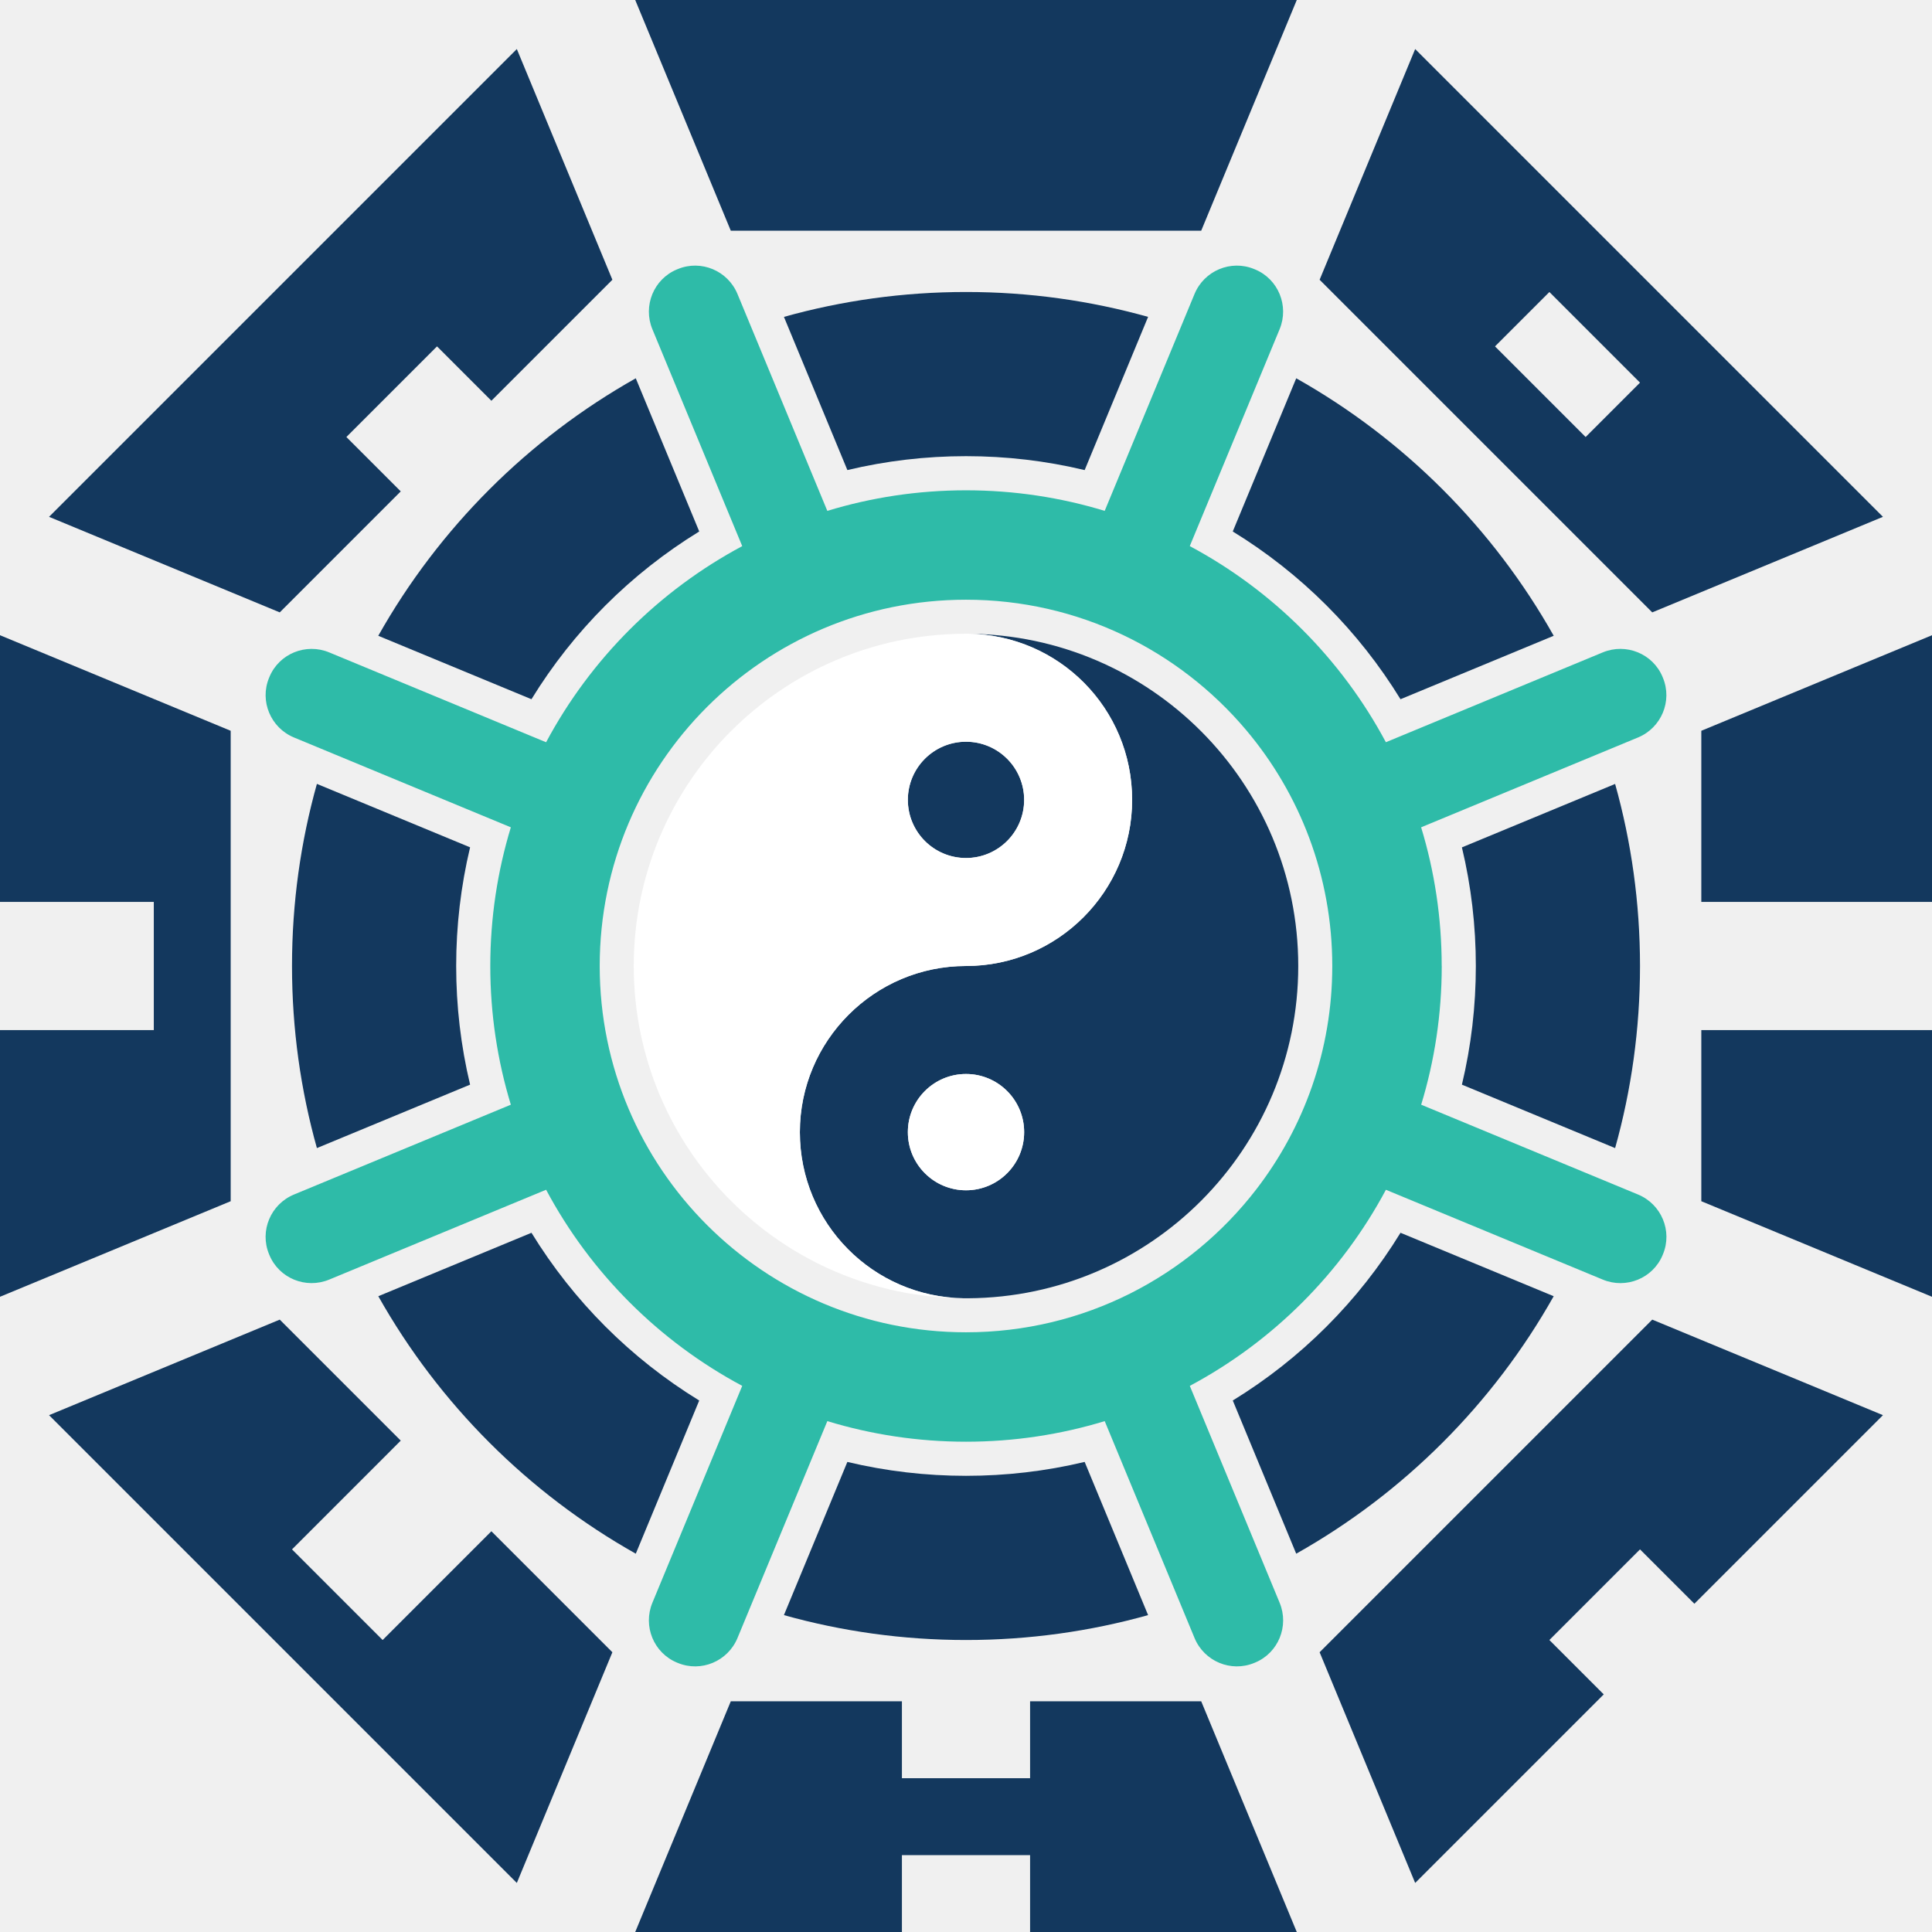
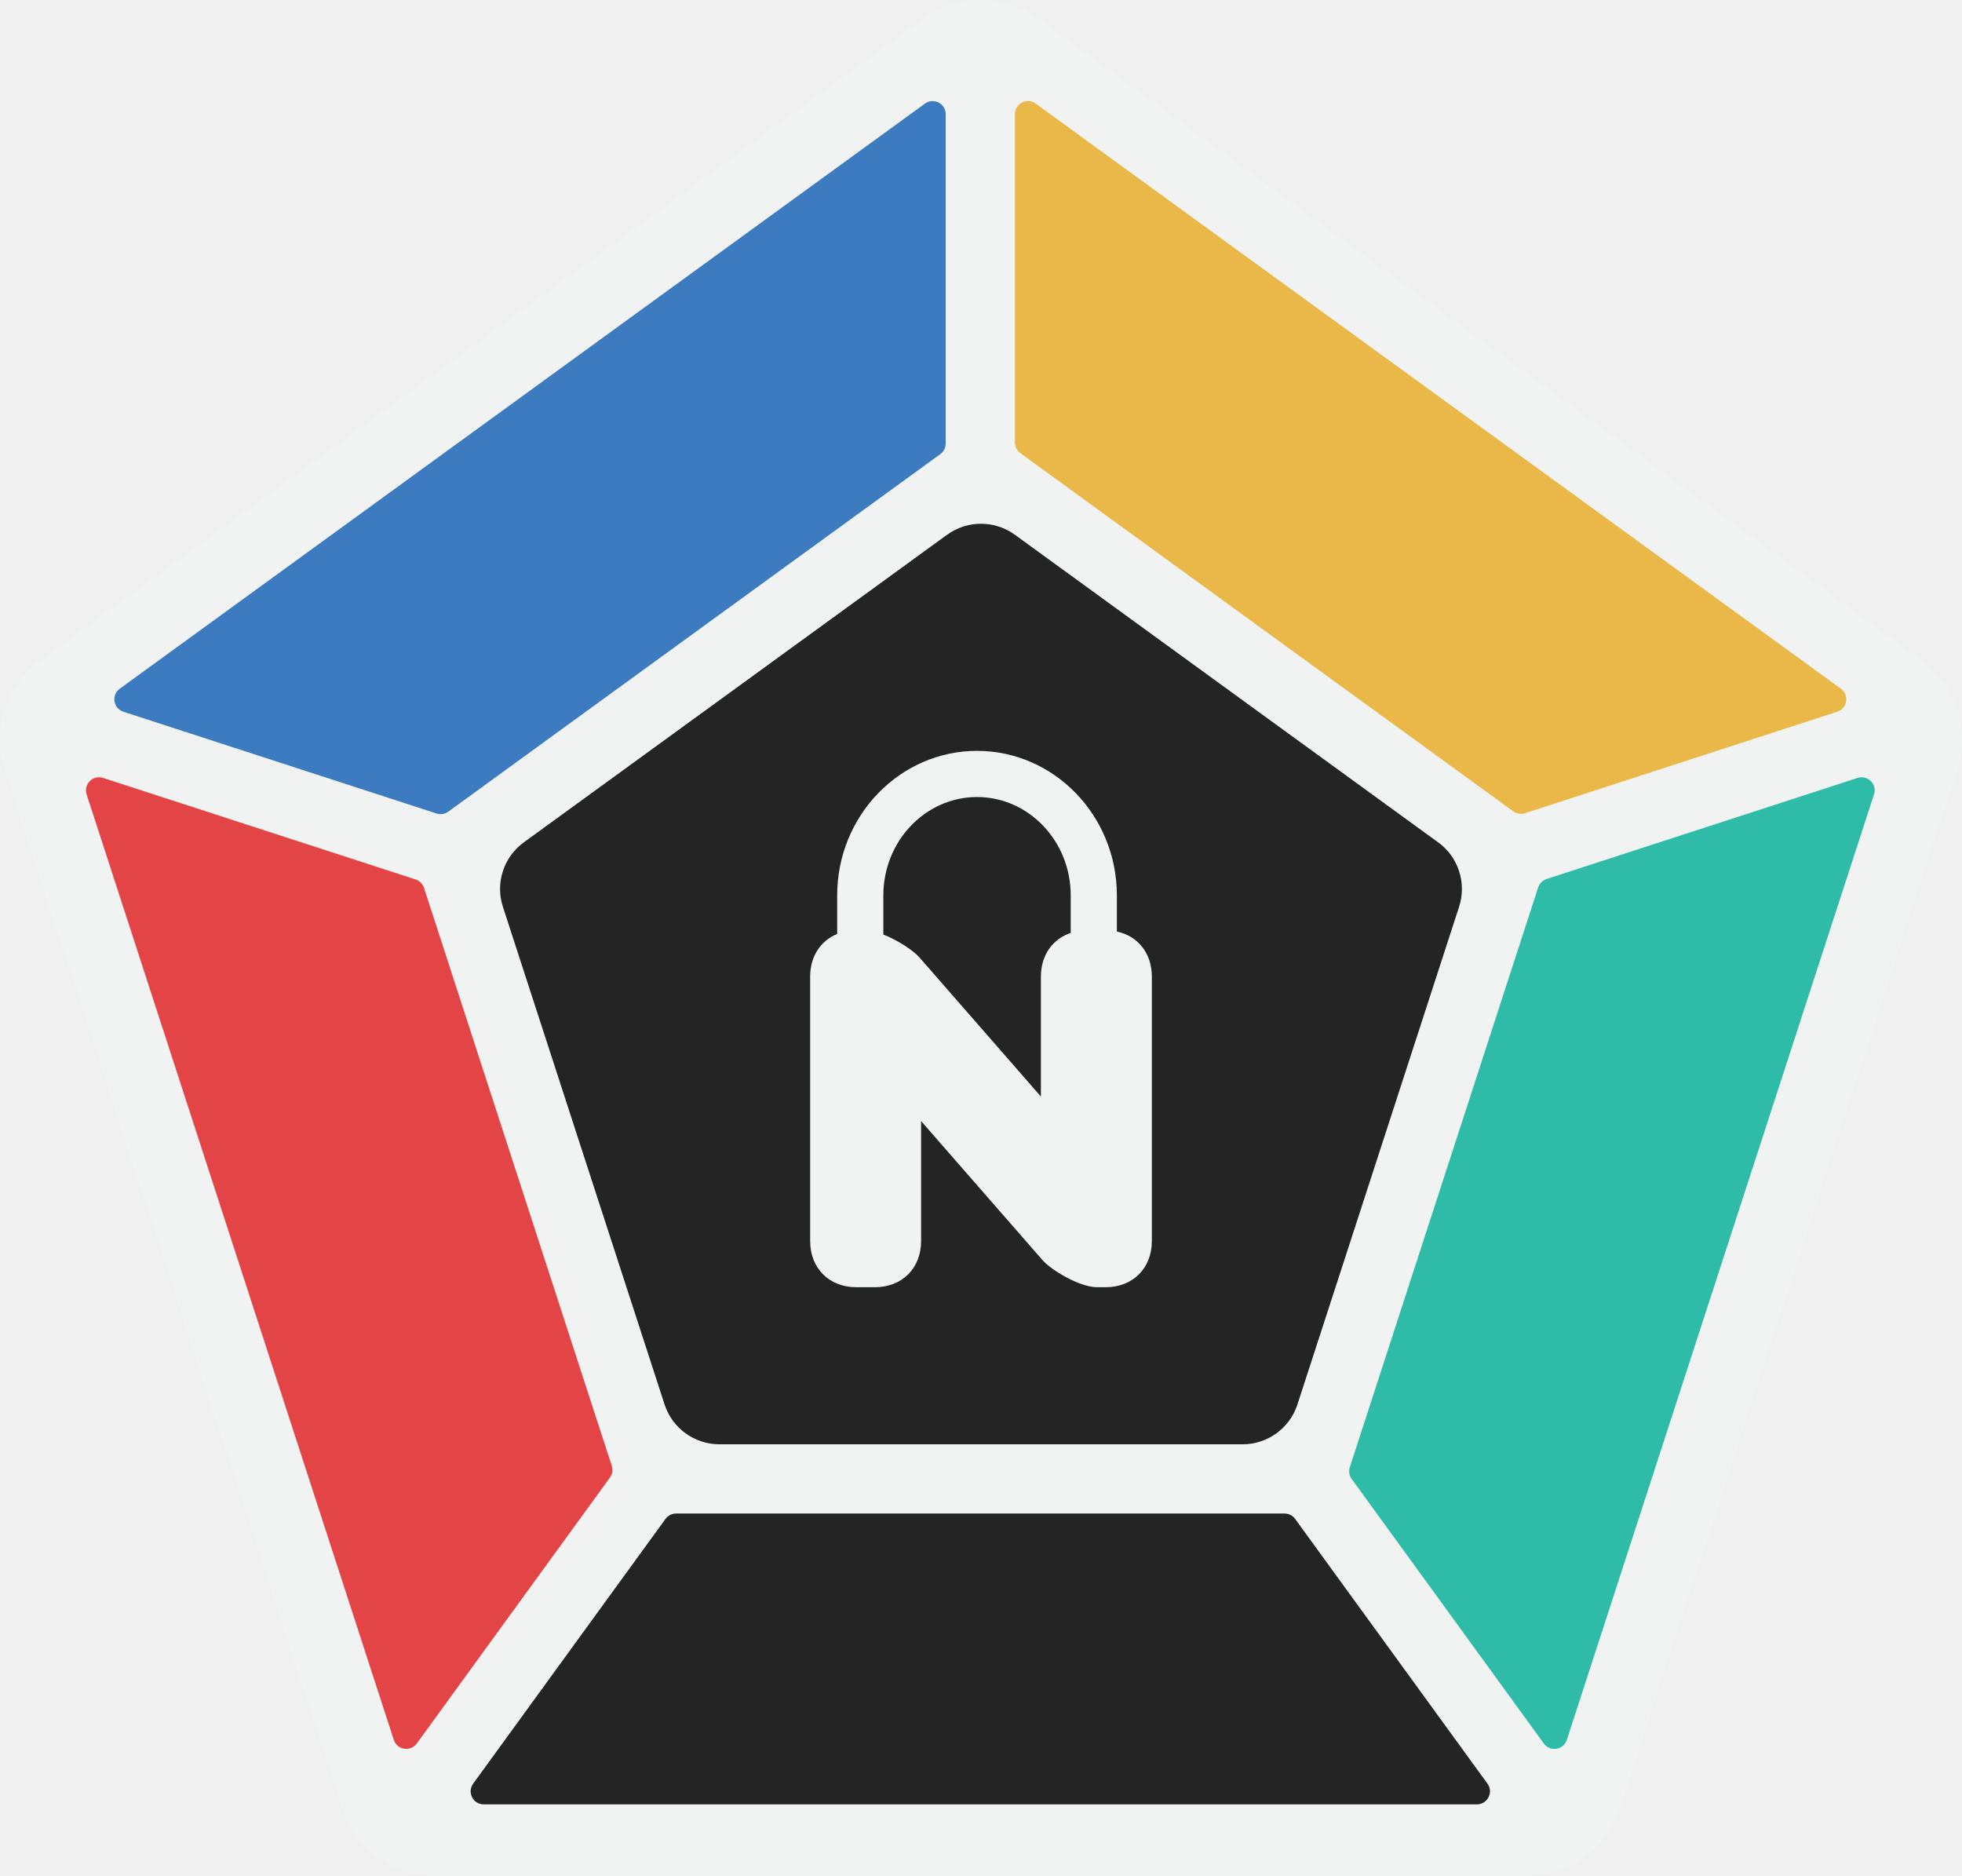
- <svg xmlns="http://www.w3.org/2000/svg" id="Layer_2" data-name="Layer 2" viewBox="0 0 1102.8 1102.8">
+ <svg xmlns="http://www.w3.org/2000/svg" id="Layer_2" data-name="Layer 2" viewBox="0 0 1002 957.85">
  <defs>
    <style>
      .cls-1 {
-         fill: #fff;
+         fill: #f1f2f2;
      }

      .cls-2 {
+         fill: #e34546;
+       }
+ 
+       .cls-3 {
        fill: #2ebba8;
      }

-       .cls-3 {
-         fill: #13385e;
+       .cls-4 {
+         fill: #3c7bbf;
+       }
+ 
+       .cls-5 {
+         fill: #242424;
+       }
+ 
+       .cls-6 {
+         fill: #e9b848;
      }
    </style>
  </defs>
  <g id="Layer_1" data-name="Layer 1">
    <g>
-       <polygon class="cls-3" points="740.21 0 722.03 43.89 703.84 87.79 685.66 131.68 417.14 131.68 398.96 87.79 380.77 43.89 362.59 0 740.21 0" />
-       <path class="cls-3" d="M807.79,28l-18.18,43.89-18.18,43.9-18.18,43.89,189.87,189.87,43.89-18.18,43.91-18.18,43.88-18.18L807.79,28ZM905.09,249.45l-51.73-51.73,31.04-31.04,51.73,51.73-31.04,31.04Z" />
+       <path class="cls-1" d="M471.61,9.55L20.61,337.22c-17.52,12.73-24.86,35.3-18.16,55.9l172.27,530.18c6.69,20.6,25.89,34.55,47.55,34.55h557.46c21.66,0,40.86-13.95,47.55-34.55l172.27-530.18c6.69-20.6-.64-43.17-18.16-55.9L530.39,9.55c-17.52-12.73-41.25-12.73-58.78,0Z" />
      <g>
-         <polygon class="cls-3" points="1102.8 362.59 1102.8 514.82 971.12 514.82 971.12 417.14 1015.01 398.96 1058.91 380.77 1102.8 362.59" />
-         <polygon class="cls-3" points="1102.8 587.98 1102.8 740.21 1058.91 722.03 1015.01 703.84 971.12 685.66 971.12 587.98 1102.8 587.98" />
-       </g>
-       <polygon class="cls-3" points="1074.8 807.79 967.16 915.43 936.13 884.4 884.4 936.13 915.43 967.16 807.79 1074.8 789.61 1030.91 771.43 987.01 753.25 943.12 943.12 753.25 987.01 771.43 1030.92 789.61 1074.8 807.79" />
-       <polygon class="cls-3" points="349.55 943.12 331.37 987.01 313.19 1030.91 295.01 1074.8 28 807.79 71.88 789.61 115.79 771.43 159.68 753.25 228.75 822.32 197.72 853.36 166.68 884.4 218.41 936.13 249.45 905.09 280.48 874.05 349.55 943.12" />
-       <polygon class="cls-3" points="131.68 417.14 131.68 685.66 87.79 703.84 43.89 722.03 0 740.21 0 587.98 87.79 587.98 87.79 514.82 0 514.82 0 362.59 43.89 380.77 87.79 398.96 131.68 417.14" />
-       <polygon class="cls-3" points="349.55 159.68 280.48 228.75 249.45 197.72 197.72 249.45 228.75 280.48 159.68 349.55 115.79 331.37 71.89 313.19 71.88 313.19 27.99 295.01 295.01 27.99 313.19 71.89 331.37 115.79 349.55 159.68" />
-       <path class="cls-3" d="M886.86,362.91l-87.44,36.21c-23.99-39.07-56.66-71.75-95.75-95.75l36.23-87.44c61.42,34.6,112.38,85.56,146.97,146.98Z" />
-       <path class="cls-3" d="M399.13,303.37c-39.1,24.02-71.78,56.68-95.77,95.75l-87.44-36.21c34.6-61.42,85.56-112.38,146.98-146.98l36.23,87.44Z" />
-       <path class="cls-3" d="M655.34,180.88l-36.21,87.45c-22.12-5.29-44.82-7.95-67.72-7.95s-45.62,2.66-67.72,7.94l-36.21-87.44c33.06-9.26,67.92-14.21,103.94-14.21s70.88,4.95,103.94,14.21Z" />
-       <path class="cls-3" d="M936.13,551.4c0,36.02-4.95,70.88-14.21,103.94l-87.45-36.21c5.29-22.12,7.95-44.82,7.95-67.72s-2.66-45.62-7.95-67.72l87.45-36.21c9.26,33.06,14.21,67.92,14.21,103.94Z" />
-       <path class="cls-3" d="M551.4,936.13c-36.02,0-70.88-4.95-103.93-14.21l36.21-87.44c22.11,5.27,44.81,7.93,67.72,7.93s45.61-2.66,67.73-7.94l36.21,87.45c-33.06,9.26-67.92,14.21-103.94,14.21Z" />
-       <polygon class="cls-3" points="587.98 1102.8 587.98 1058.91 514.82 1058.91 514.82 1102.8 362.59 1102.8 380.77 1058.91 398.96 1015.01 417.14 971.12 514.82 971.12 514.82 1015.01 587.98 1015.01 587.98 971.12 685.66 971.12 703.84 1015.01 722.03 1058.91 740.21 1102.8 587.98 1102.8" />
-       <path class="cls-3" d="M886.86,739.89c-34.59,61.42-85.54,112.38-146.97,146.97l-36.21-87.44c39.07-23.99,71.75-56.67,95.74-95.74l87.44,36.21Z" />
-       <path class="cls-3" d="M399.12,799.42l-36.21,87.44c-61.42-34.59-112.38-85.54-146.97-146.97l87.43-36.21c23.99,39.07,56.67,71.75,95.75,95.74Z" />
-       <path class="cls-3" d="M260.39,551.4c0,22.89,2.66,45.59,7.94,67.72l-87.44,36.21c-9.26-33.06-14.21-67.92-14.21-103.94s4.95-70.88,14.21-103.94l87.44,36.21c-5.27,22.12-7.94,44.82-7.94,67.72Z" />
-       <path class="cls-2" d="M822.93,551.4c0-27.54-4.11-54.13-11.74-79.17l123.79-51.27c13.31-5.51,19.74-20.77,14.23-34.07-.07-.16-.13-.32-.2-.49-5.52-13.29-20.85-19.51-34.14-14.01l-123.8,51.28c-25.37-47.5-64.44-86.57-111.94-111.95l51.28-123.79c5.51-13.3-.72-28.62-14.01-34.14-.16-.07-.32-.13-.49-.2-13.31-5.51-28.56.92-34.07,14.23l-51.27,123.79c-25.06-7.63-51.63-11.74-79.17-11.74s-54.12,4.11-79.16,11.74l-51.28-123.79c-5.51-13.31-20.77-19.74-34.07-14.23-.16.07-.32.13-.49.2-13.29,5.52-19.52,20.85-14.01,34.15l51.28,123.79c-47.5,25.38-86.58,64.45-111.95,111.95l-123.8-51.28c-13.29-5.51-28.61.71-34.13,14-.07.16-.13.32-.2.49-5.51,13.3.92,28.56,14.22,34.07l123.78,51.28c-7.61,25.04-11.73,51.63-11.73,79.17s4.12,54.11,11.73,79.16l-123.79,51.28c-13.3,5.51-19.73,20.76-14.22,34.06.07.16.13.32.2.49,5.52,13.29,20.84,19.51,34.13,14l123.81-51.28c25.37,47.5,64.45,86.58,111.95,111.94l-51.28,123.8c-5.51,13.3.72,28.62,14.01,34.15.16.07.32.13.49.2,13.31,5.51,28.56-.92,34.08-14.23l51.28-123.79c25.04,7.63,51.63,11.75,79.16,11.75s54.11-4.12,79.17-11.75l51.27,123.79c5.51,13.31,20.77,19.74,34.08,14.23.16-.07.32-.13.49-.2,13.29-5.52,19.51-20.85,14.01-34.14l-51.28-123.8c47.5-25.36,86.57-64.44,111.94-111.94l123.81,51.28c13.3,5.51,28.62-.72,34.14-14.01.07-.16.13-.32.2-.49,5.51-13.31-.92-28.56-14.23-34.07l-123.79-51.27c7.63-25.05,11.74-51.63,11.74-79.16ZM717.06,678.94c-38.22,49.58-98.2,81.54-165.66,81.54-115.47,0-209.08-93.61-209.08-209.08s93.61-209.08,209.08-209.08c64.12,0,121.48,28.87,159.83,74.31,30.72,36.39,49.24,83.41,49.24,134.77,0,48.01-16.19,92.24-43.41,127.54Z" />
-       <g>
-         <g>
-           <circle class="cls-3" cx="551.4" cy="456.57" r="33.19" />
-           <path class="cls-3" d="M552.63,361.76c51.8.65,93.6,42.85,93.6,94.82s-42.45,94.83-94.83,94.83-94.83,42.45-94.83,94.83,41.79,94.16,93.6,94.82c.41,0,.82,0,1.23,0s.82,0,1.23,0c104.18-.65,188.42-85.31,188.42-189.64s-84.25-188.99-188.42-189.64ZM551.4,679.42c-18.33,0-33.19-14.86-33.19-33.19s14.86-33.19,33.19-33.19,33.19,14.86,33.19,33.19-14.86,33.19-33.19,33.19Z" />
-         </g>
-         <g>
-           <path class="cls-1" d="M552.63,361.76c-.41,0-.82,0-1.23,0s-.82,0-1.23,0c-104.18.65-188.42,85.31-188.42,189.64s84.25,188.99,188.42,189.64c-51.8-.65-93.6-42.85-93.6-94.82s42.45-94.83,94.83-94.83,94.83-42.45,94.83-94.83-41.79-94.16-93.6-94.82ZM551.4,489.76c-18.33,0-33.19-14.86-33.19-33.19s14.86-33.19,33.19-33.19,33.19,14.86,33.19,33.19-14.86,33.19-33.19,33.19Z" />
-           <circle class="cls-1" cx="551.4" cy="646.23" r="33.19" />
-         </g>
+         <path class="cls-5" d="M661.43,775.58l98.21,135.16c3.21,4.41.05,10.6-5.4,10.6H247.06c-5.46,0-8.61-6.19-5.4-10.6l98.21-135.16c1.26-1.73,3.27-2.75,5.4-2.75h310.77c2.14,0,4.15,1.02,5.4,2.75Z" />
+         <path class="cls-4" d="M222.96,415.39l-159.94-51.97c-5.19-1.69-6.28-8.55-1.86-11.75L472.37,52.9c4.41-3.21,10.6-.05,10.6,5.4v168.18c0,2.14-1.02,4.14-2.75,5.4h0s-250.78,182.2-250.78,182.2l-.5.36c-1.73,1.26-3.96,1.61-5.99.95Z" />
+         <path class="cls-2" d="M312.4,748.4l.04.11c.66,2.03.31,4.26-.95,5.99l-98.63,135.75c-3.21,4.41-10.07,3.33-11.75-1.86L44.24,405.64c-1.69-5.19,3.23-10.1,8.42-8.42l159.6,51.85c2.03.66,3.63,2.26,4.29,4.29l.07.23,95.79,294.81Z" />
+         <path class="cls-6" d="M938.28,363.42l-159.45,51.81c-2.03.66-4.26.31-5.99-.95l-.28-.2-250.78-182.2-.7-.51c-1.73-1.26-2.75-3.27-2.75-5.4V58.3c0-5.46,6.19-8.61,10.6-5.4l411.22,298.77c4.41,3.21,3.33,10.07-1.86,11.75Z" />
+         <path class="cls-3" d="M957.05,405.64l-156.86,482.76c-1.69,5.19-8.55,6.28-11.75,1.86l-98.14-135.08c-1.26-1.73-1.61-3.96-.95-5.99l.26-.78,95.79-294.81.16-.48c.66-2.03,2.25-3.63,4.29-4.29l158.81-51.6c5.19-1.69,10.1,3.23,8.42,8.42Z" />
+         <path class="cls-5" d="M734.46,430.09c10.33,7.5,14.65,20.8,10.7,32.94l-.11.34-82.43,253.71v.05c-3.96,12.14-15.27,20.35-28.03,20.35h-267.18c-12.76,0-24.07-8.22-28.02-20.35l-.23-.72-82.13-252.78-.2-.6c-3.94-12.14.38-25.43,10.7-32.93l.21-.15,215.23-156.38.71-.51c10.33-7.5,24.31-7.5,34.63,0h0s215.72,156.74,215.72,156.74l.42.3Z" />
+         <path class="cls-1" d="M570.39,475.66v-18.48c0-40.68-32.04-73.78-71.42-73.78s-71.42,33.1-71.42,73.78v19.72c-8.45,3.43-13.8,11.43-13.8,21.74v135.06c0,13.88,9.69,23.57,23.57,23.57h9.52c13.88,0,23.57-9.69,23.57-23.57v-61.27l62.05,71.06c4.19,4.8,18.61,13.78,27.91,13.78h4.31c13.88,0,23.57-9.69,23.57-23.57v-135.06c0-11.88-7.1-20.68-17.85-22.98ZM498.97,406.97c26.38,0,47.85,22.52,47.85,50.21v19.19c-9.27,3.08-15.23,11.39-15.23,22.27v61.27l-62.05-71.06c-2.92-3.34-10.77-8.69-18.41-11.65v-20.02c0-27.68,21.47-50.21,47.85-50.21Z" />
      </g>
    </g>
  </g>
</svg>
